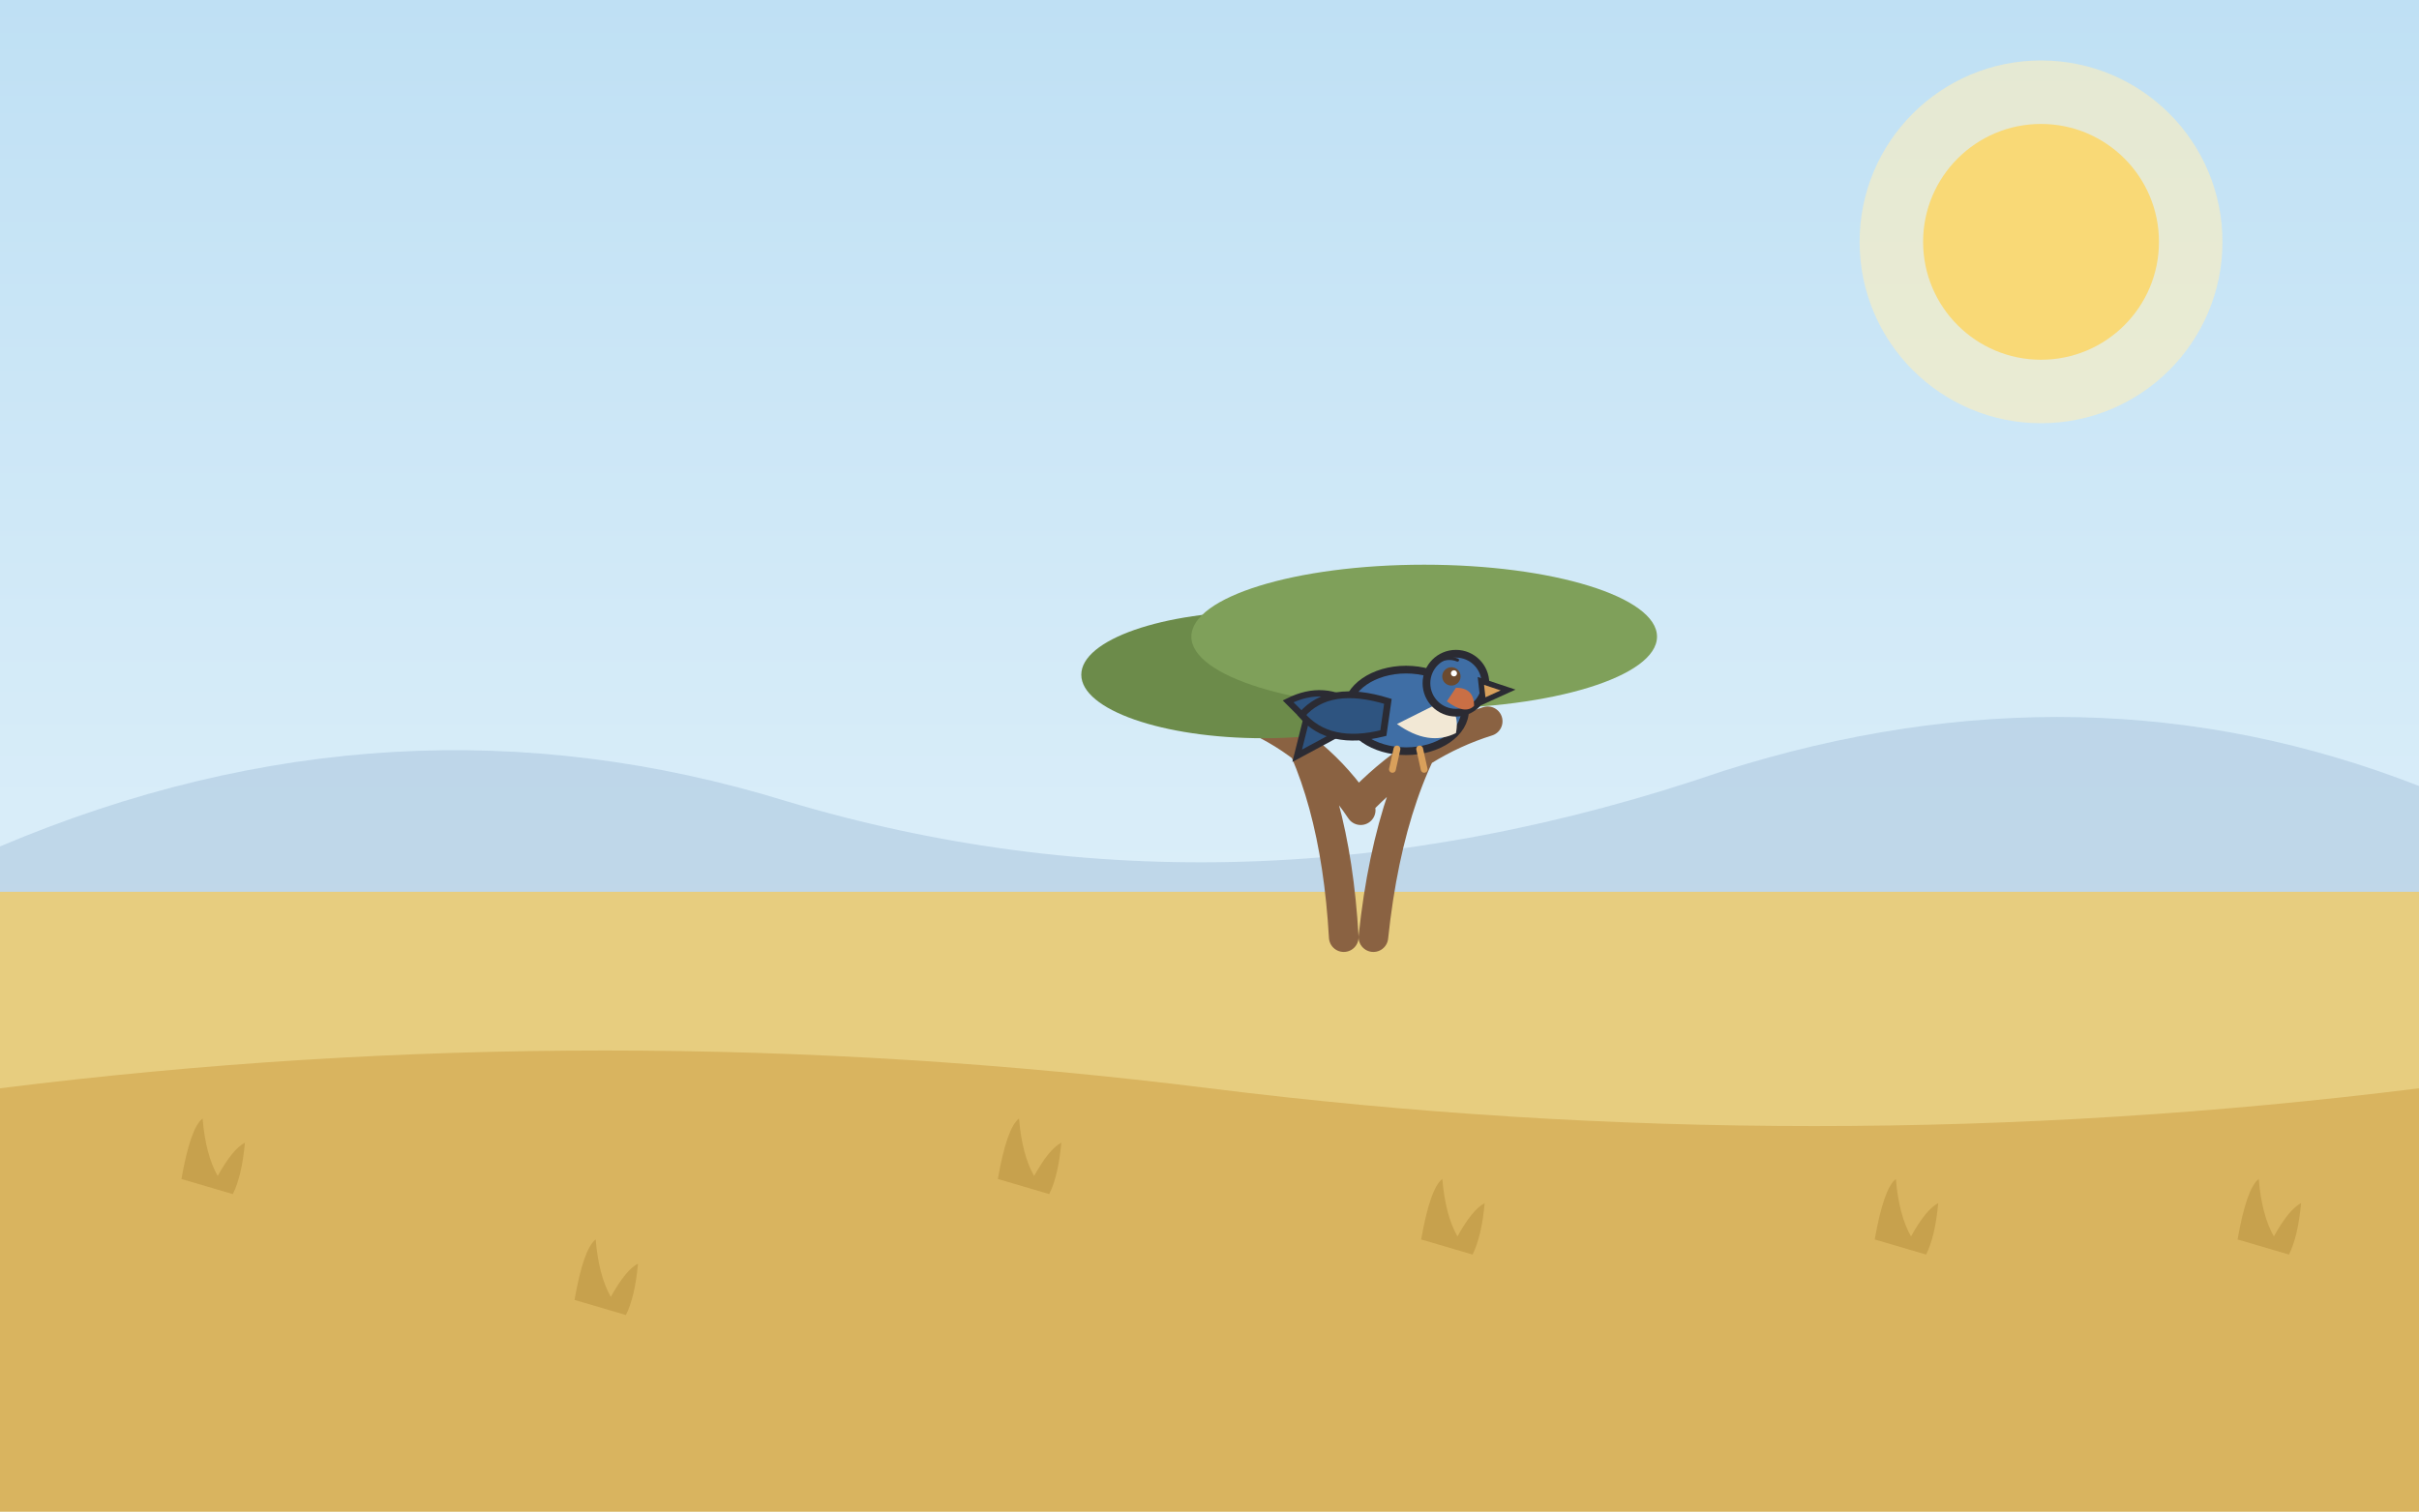
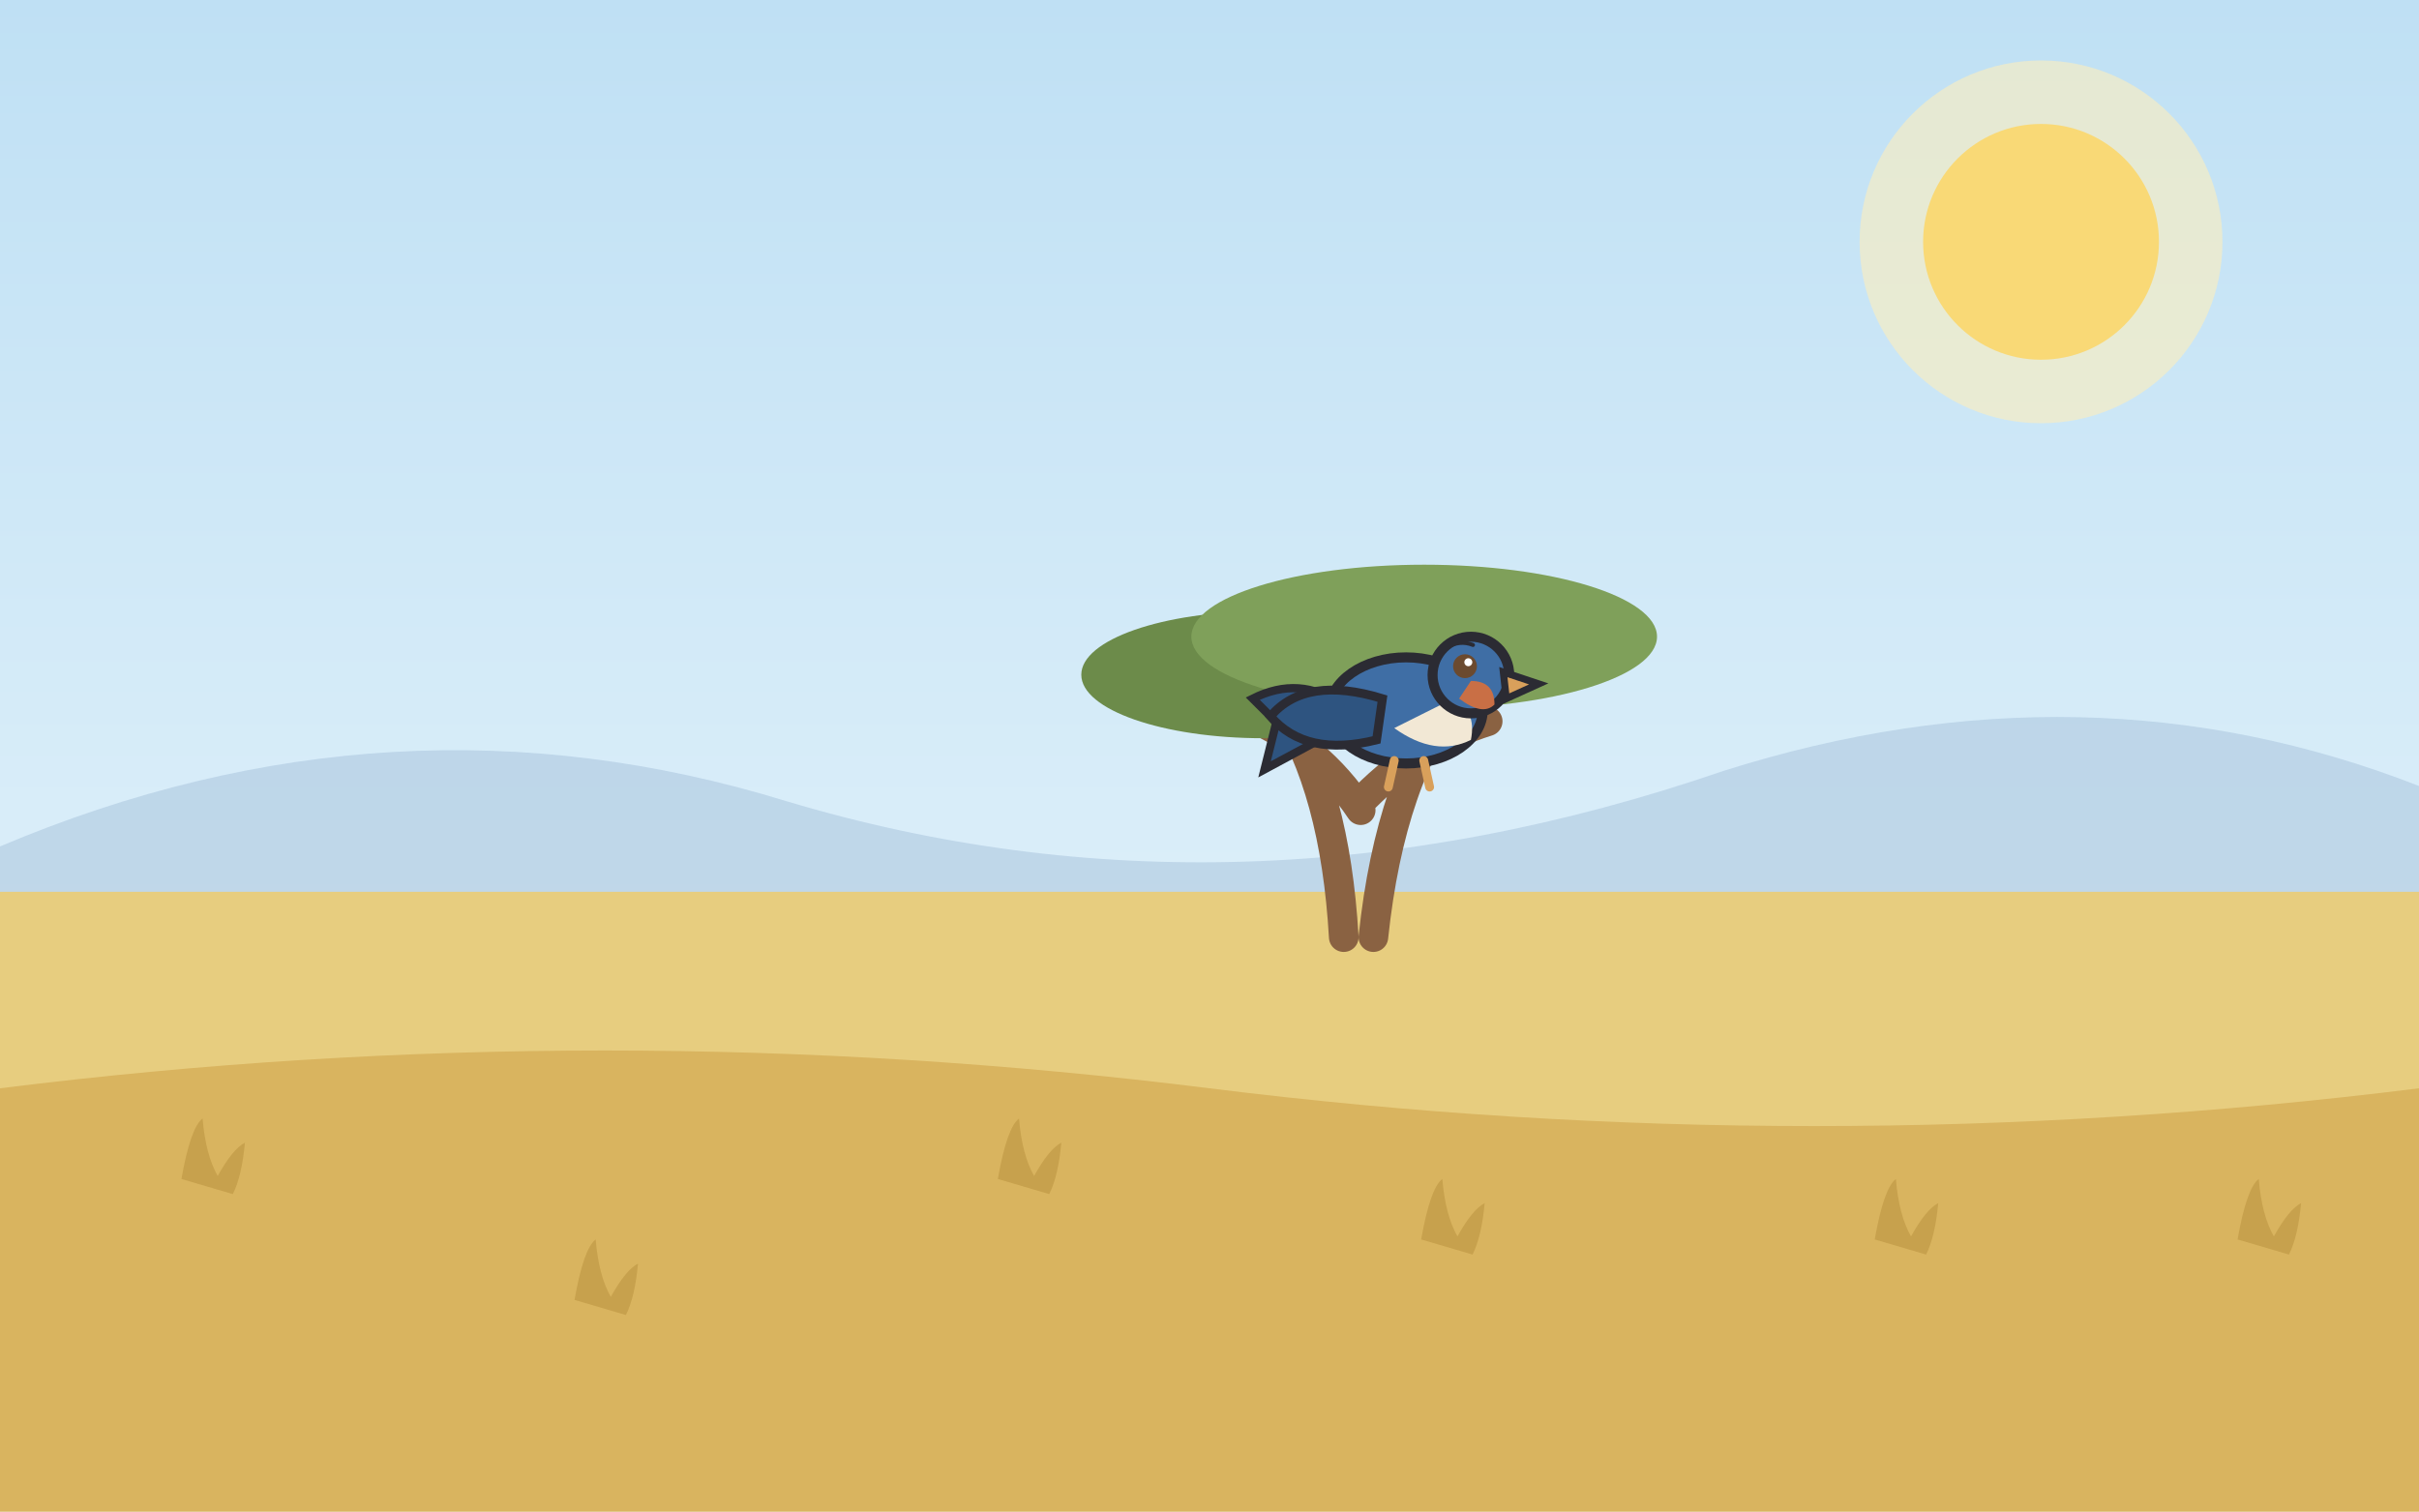
<svg xmlns="http://www.w3.org/2000/svg" viewBox="0 0 1600 1000" role="img">
  <style>
@media (prefers-reduced-motion: no-preference) {
  .anim-idle { animation: idle 3.8s ease-in-out infinite alternate; }
  @keyframes idle { from { transform: translateY(0); } to { transform: translateY(-6px); } }
  .anim-tail { transform-box: fill-box; transform-origin: 100% 20%; animation: tail 2.6s ease-in-out infinite alternate; }
  @keyframes tail { from { transform: rotate(-6deg); } to { transform: rotate(8deg); } }
  .anim-blink { transform-box: fill-box; transform-origin: center; animation: blink 5.2s infinite; }
  @keyframes blink { 0%, 93%, 100% { transform: scaleY(1); } 95%, 97% { transform: scaleY(0.12); } }
  .anim-glow { transform-box: fill-box; transform-origin: center; animation: glow 4.2s ease-in-out infinite alternate; }
  @keyframes glow { from { transform: scale(1); opacity: 0.5; } to { transform: scale(1.08); opacity: 0.75; } }
  .anim-shimmer { animation: shimmer 5s ease-in-out infinite alternate; }
  @keyframes shimmer { from { opacity: 0.62; } to { opacity: 0.92; } }
  .anim-grass { transform-box: fill-box; transform-origin: 50% 100%; animation: sway 3.2s ease-in-out infinite alternate; }
  .anim-canopy { transform-box: fill-box; transform-origin: 50% 100%; animation: sway 5.6s ease-in-out infinite alternate; }
  @keyframes sway { from { transform: rotate(-1.8deg); } to { transform: rotate(2.2deg); } }
  .anim-rain { animation: rainfall 1.15s linear infinite; }
  @keyframes rainfall { from { transform: translateY(-32px); opacity: 0.85; } 75% { opacity: 0.55; } to { transform: translateY(72px); opacity: 0; } }
  .anim-ripple { transform-box: fill-box; transform-origin: center; animation: ripple 3.4s ease-in-out infinite alternate; }
  @keyframes ripple { from { transform: scale(1); opacity: 0.8; } to { transform: scale(1.18); opacity: 0.55; } }
  .anim-drip { animation: drip 1s ease-in infinite; }
  @keyframes drip { from { transform: translateY(-12px); opacity: 0.95; } to { transform: translateY(28px); opacity: 0; } }
  .anim-flow { stroke-dasharray: 26 20; animation: flow 0.8s linear infinite; }
  @keyframes flow { from { stroke-dashoffset: 0; } to { stroke-dashoffset: -46; } }
  .anim-splash { transform-box: fill-box; transform-origin: 50% 100%; animation: splashPulse 1.7s ease-in-out infinite alternate; }
  @keyframes splashPulse { from { transform: scale(0.97); } to { transform: scale(1.05); } }
  .anim-strain { transform-box: fill-box; transform-origin: center; animation: strain 0.9s ease-in-out infinite alternate; }
  @keyframes strain { from { transform: translateX(-5px); } to { transform: translateX(4px); } }
  .anim-float { transform-box: fill-box; transform-origin: center; animation: floaty 2.6s ease-in-out infinite alternate; }
  @keyframes floaty { from { transform: translateY(0) scale(1); } to { transform: translateY(-12px) scale(1.08); } }
  .anim-wave { animation: wave 2.4s ease-in-out infinite; opacity: 0; }
  @keyframes wave { 0% { opacity: 0; } 30% { opacity: 0.9; } 60%, 100% { opacity: 0; } }
  .anim-cloud { animation: cloudDrift 9s ease-in-out infinite alternate; }
  @keyframes cloudDrift { from { transform: translateX(-18px); } to { transform: translateX(22px); } }
  .tap-target { cursor: pointer; }
  .tap-target.tap-play { transform-box: fill-box; transform-origin: 50% 85%; animation: tapWiggle 0.7s ease-in-out; }
  .tap-target[data-tap="puddle"].tap-play { transform-origin: center; animation: tapSplash 0.85s ease-out; }
  .tap-target[data-tap="sun"].tap-play { transform-origin: center; animation: tapPulse 0.6s ease-in-out; }
  .tap-target[data-tap="tree"].tap-play { transform-origin: 50% 100%; animation: tapShake 0.7s ease-in-out; }
  @keyframes tapWiggle { 0% { transform: rotate(0); } 25% { transform: rotate(-4deg) scale(1.03); } 55% { transform: rotate(3deg) scale(1.04); } 80% { transform: rotate(-1.5deg); } 100% { transform: rotate(0); } }
  @keyframes tapSplash { 0% { transform: scale(1); } 40% { transform: scale(1.06, 0.94); } 70% { transform: scale(0.97, 1.03); } 100% { transform: scale(1); } }
  @keyframes tapPulse { 0% { transform: scale(1); } 50% { transform: scale(1.12); } 100% { transform: scale(1); } }
  @keyframes tapShake { 0% { transform: rotate(0); } 20% { transform: rotate(2.4deg); } 45% { transform: rotate(-2deg); } 70% { transform: rotate(1.2deg); } 100% { transform: rotate(0); } }
  .tap-burst { opacity: 0; }
  .tap-target.tap-play .tap-burst { opacity: 1; }
  .tap-target.tap-play .tap-burst circle { animation: burstUp 0.6s ease-out forwards; }
  @keyframes burstUp { from { transform: translateY(0); opacity: 0.95; } to { transform: translateY(-90px); opacity: 0; } }
}
</style>
  <defs>
    <linearGradient id="sky" x1="0" y1="0" x2="0" y2="1">
      <stop offset="0" stop-color="#bfe0f4" />
      <stop offset="1" stop-color="#eef8fd" />
    </linearGradient>
  </defs>
  <rect width="1600" height="1000" fill="url(#sky)" />
  <g class="tap-target" data-tap="sun">
    <circle class="anim-glow" cx="1350" cy="160" r="120" fill="#fdeebc" opacity="0.6" />
    <circle cx="1350" cy="160" r="78" fill="#f9d976" />
  </g>
  <path d="M 0 560 q 260 -110 520 -30 q 300 90 620 -20 q 240 -76 460 10 L 1600 640 L 0 640 Z" fill="#a9c4dd" opacity="0.55" />
  <rect x="0" y="590" width="1600" height="410" fill="#e7cd7f" />
  <path d="M 0 720 q 400 -50 800 0 q 400 50 800 0 L 1600 1000 L 0 1000 Z" fill="#d9b45f" />
  <g class="anim-grass" style="animation-delay:1.00s">
    <path d="M 120 780 q 6 -34 14 -40 q 2 24 10 38 q 10 -18 18 -22 q -2 22 -8 34 z" fill="#c39c48" opacity="0.8" />
  </g>
  <g class="anim-grass" style="animation-delay:0.50s">
    <path d="M 380 860 q 6 -34 14 -40 q 2 24 10 38 q 10 -18 18 -22 q -2 22 -8 34 z" fill="#c39c48" opacity="0.8" />
  </g>
  <g class="anim-grass" style="animation-delay:2.50s">
    <path d="M 660 780 q 6 -34 14 -40 q 2 24 10 38 q 10 -18 18 -22 q -2 22 -8 34 z" fill="#c39c48" opacity="0.8" />
  </g>
  <g class="anim-grass" style="animation-delay:1.50s">
    <path d="M 940 820 q 6 -34 14 -40 q 2 24 10 38 q 10 -18 18 -22 q -2 22 -8 34 z" fill="#c39c48" opacity="0.8" />
  </g>
  <g class="anim-grass" style="animation-delay:0.00s">
    <path d="M 1240 820 q 6 -34 14 -40 q 2 24 10 38 q 10 -18 18 -22 q -2 22 -8 34 z" fill="#c39c48" opacity="0.8" />
  </g>
  <g class="anim-grass" style="animation-delay:0.00s">
    <path d="M 1480 820 q 6 -34 14 -40 q 2 24 10 38 q 10 -18 18 -22 q -2 22 -8 34 z" fill="#c39c48" opacity="0.8" />
  </g>
  <g transform="translate(900 620) scale(1.4)">
    <g class="tap-target" data-tap="tree">
      <path d="M -8 0 q -4 -70 -30 -110 M 6 0 q 8 -76 40 -116 M 0 -60 q -20 -30 -52 -44 M 2 -66 q 26 -26 58 -36" stroke="#8a6242" stroke-width="14" fill="none" stroke-linecap="round" />
      <g class="anim-canopy" style="animation-delay:1.33s">
        <ellipse cx="-46" cy="-124" rx="86" ry="30" fill="#6c8b4a" />
        <ellipse cx="30" cy="-142" rx="110" ry="34" fill="#7fa05a" />
      </g>
    </g>
  </g>
-   <g transform="translate(930 470) scale(1.5 1.5)">
+   <g transform="translate(930 470) scale(1.95 1.95)">
    <g class="tap-target" data-tap="lulu" data-mood="sad">
      <g class="anim-idle" style="animation-delay:1.33s; animation-duration: 2.2s">
        <path d="M -22 6 l -26 14 l 4 -16 l -8 -8 q 16 -8 30 2 z" fill="#2e5480" stroke="#2b2b33" stroke-width="2.8" />
        <ellipse cx="0" cy="0" rx="26" ry="18" fill="#3f6ea5" stroke="#2b2b33" stroke-width="3.4" />
        <path d="M -4 6 q 14 10 26 4 q 2 -10 -6 -14 z" fill="#f2e8d5" />
        <path d="M -8 -4 q -26 -8 -38 6 q 12 14 36 8 z" fill="#2e5480" stroke="#2b2b33" stroke-width="3" />
        <circle cx="22" cy="-12" r="13" fill="#3f6ea5" stroke="#2b2b33" stroke-width="3.4" />
        <path d="M 18 -4 q 8 6 12 2 q 0 -8 -8 -8 z" fill="#c96f45" />
        <path d="M 33 -13 l 12 4 l -11 5 z" fill="#d9a05b" stroke="#2b2b33" stroke-width="2.4" />
        <g transform="translate(20 -15)">
          <g class="anim-blink">
            <circle cx="0" cy="0" r="4.05" fill="#6b4a2f" />
            <circle cx="1.125" cy="-1.35" r="1.35" fill="#fff" />
          </g>
          <path d="M -6.3 -6.3 q 4.5 -2.7 9 -0.9" stroke="#2b2b33" stroke-width="1.35" fill="none" stroke-linecap="round" />
        </g>
        <path d="M -4 17 l -2 9 M 6 17 l 2 9" stroke="#d9a05b" stroke-width="3" stroke-linecap="round" />
      </g>
    </g>
  </g>
</svg>
